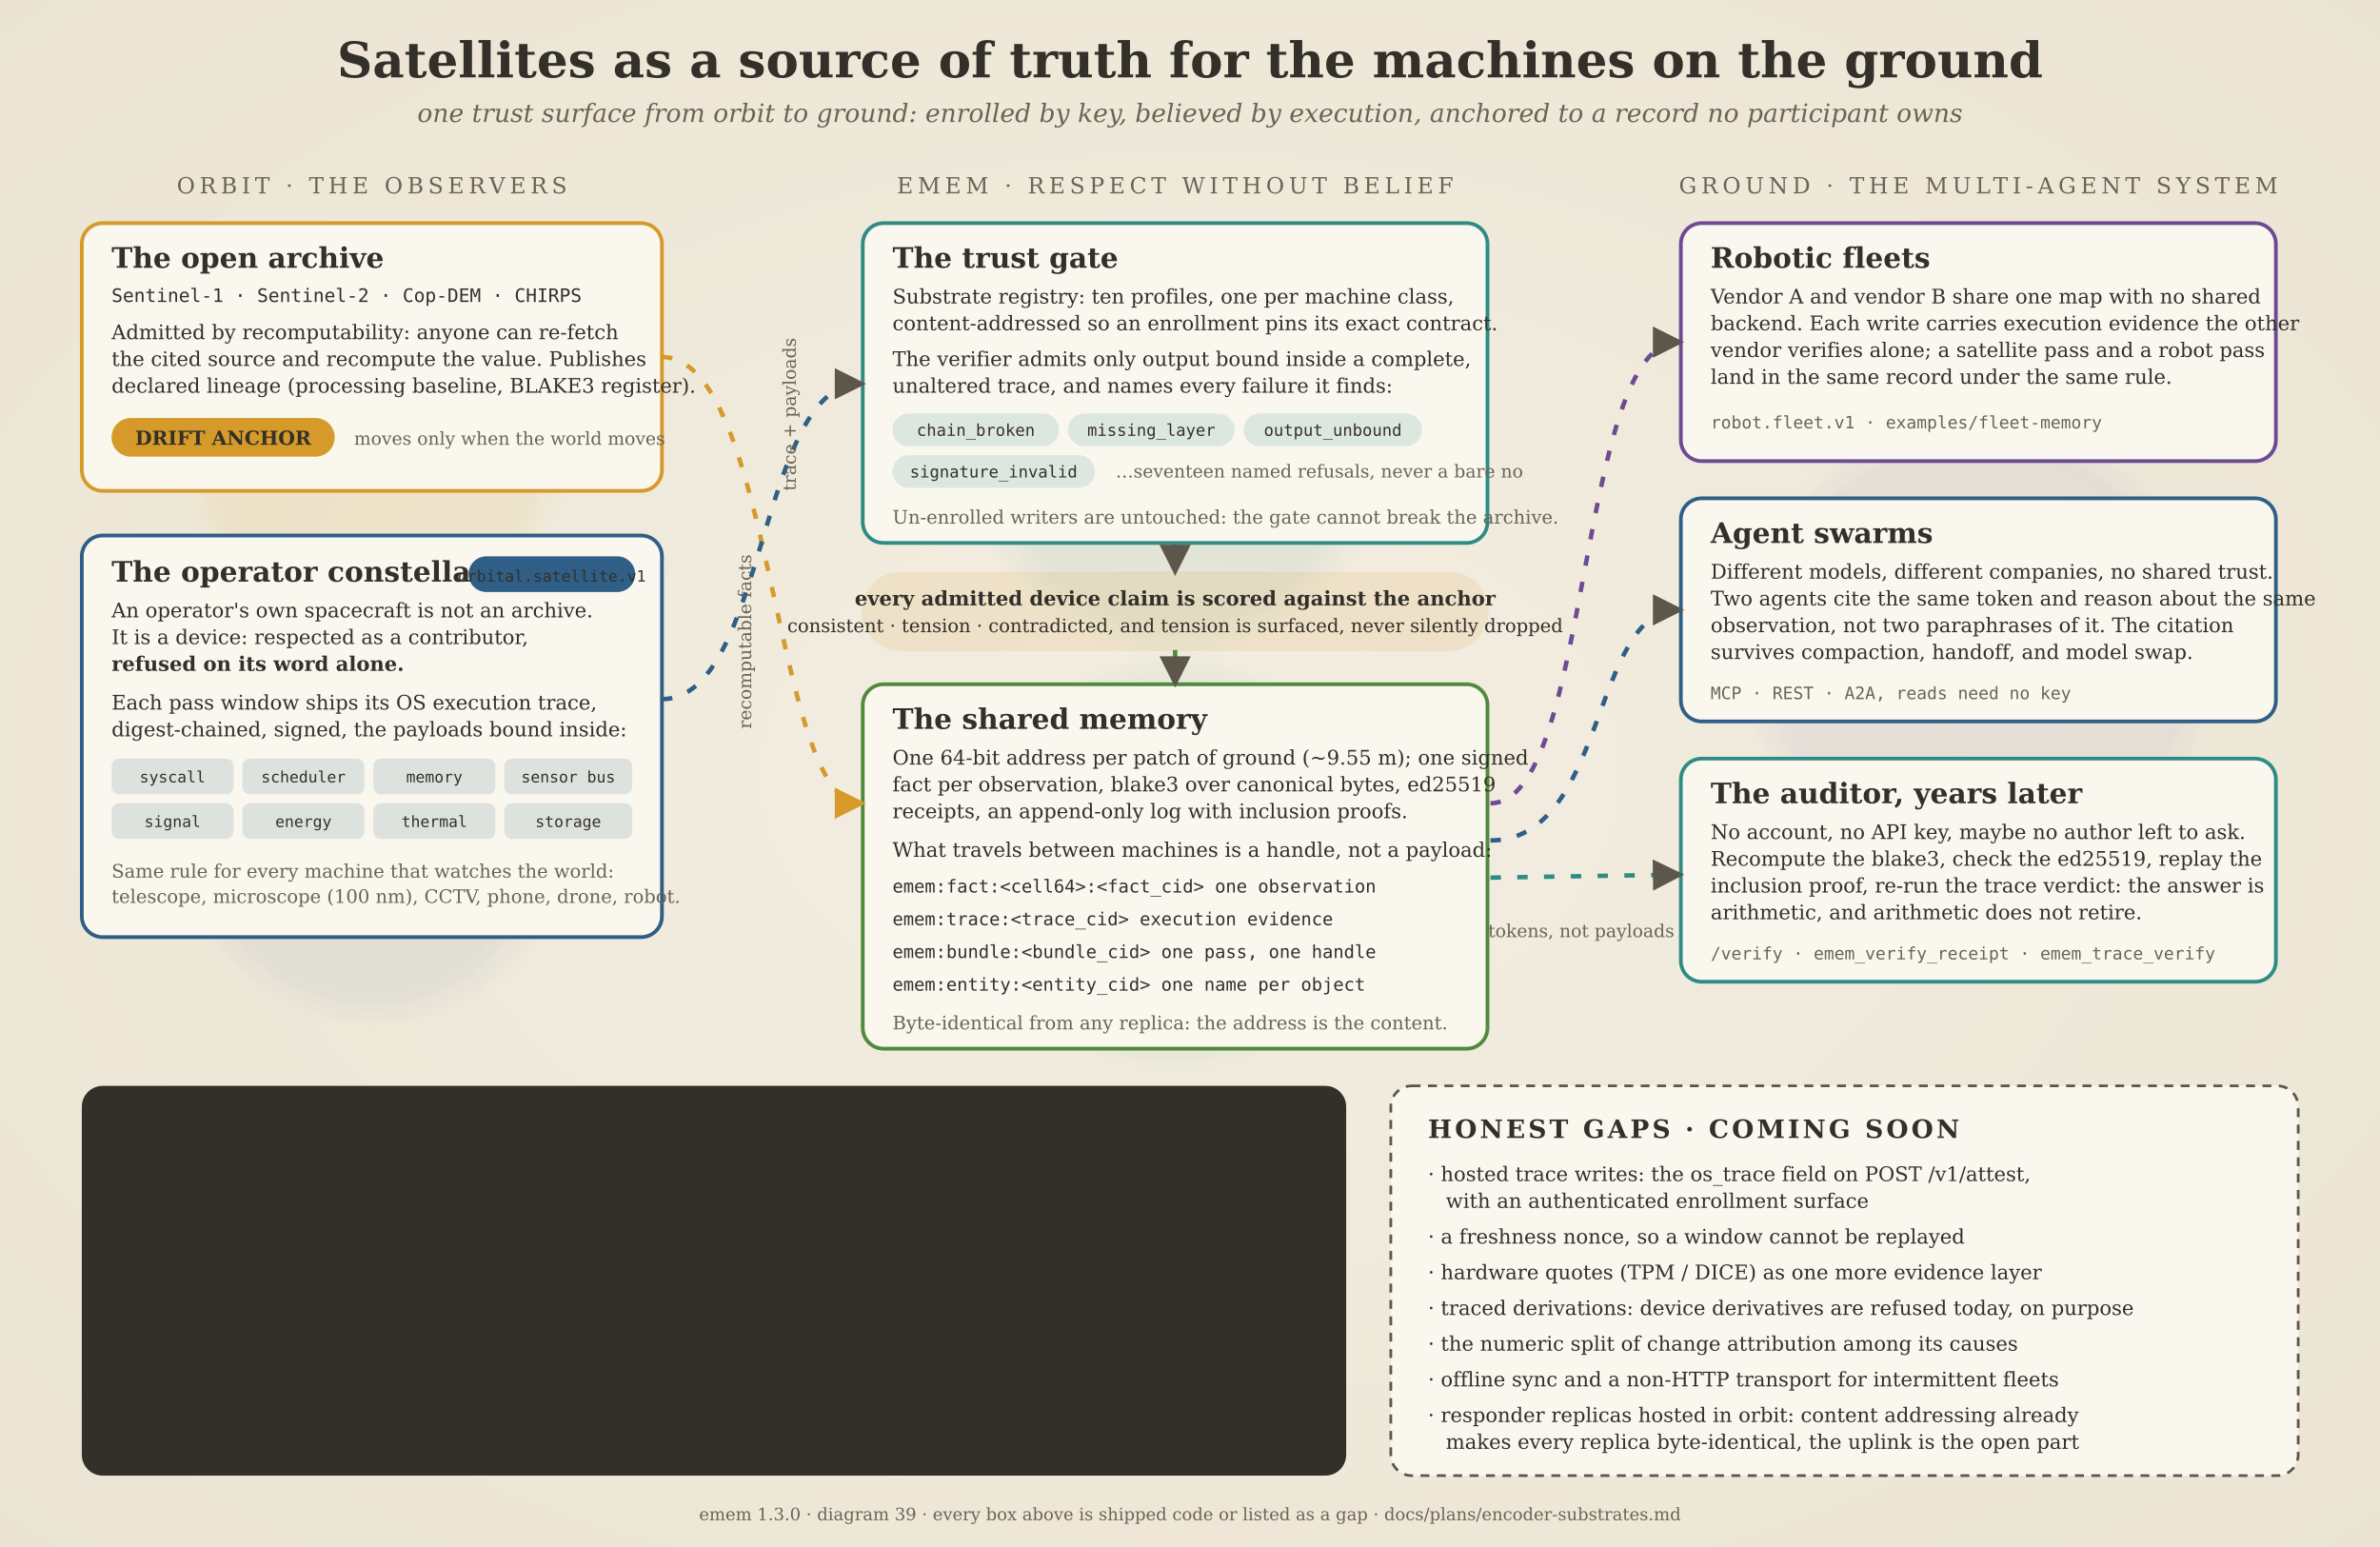
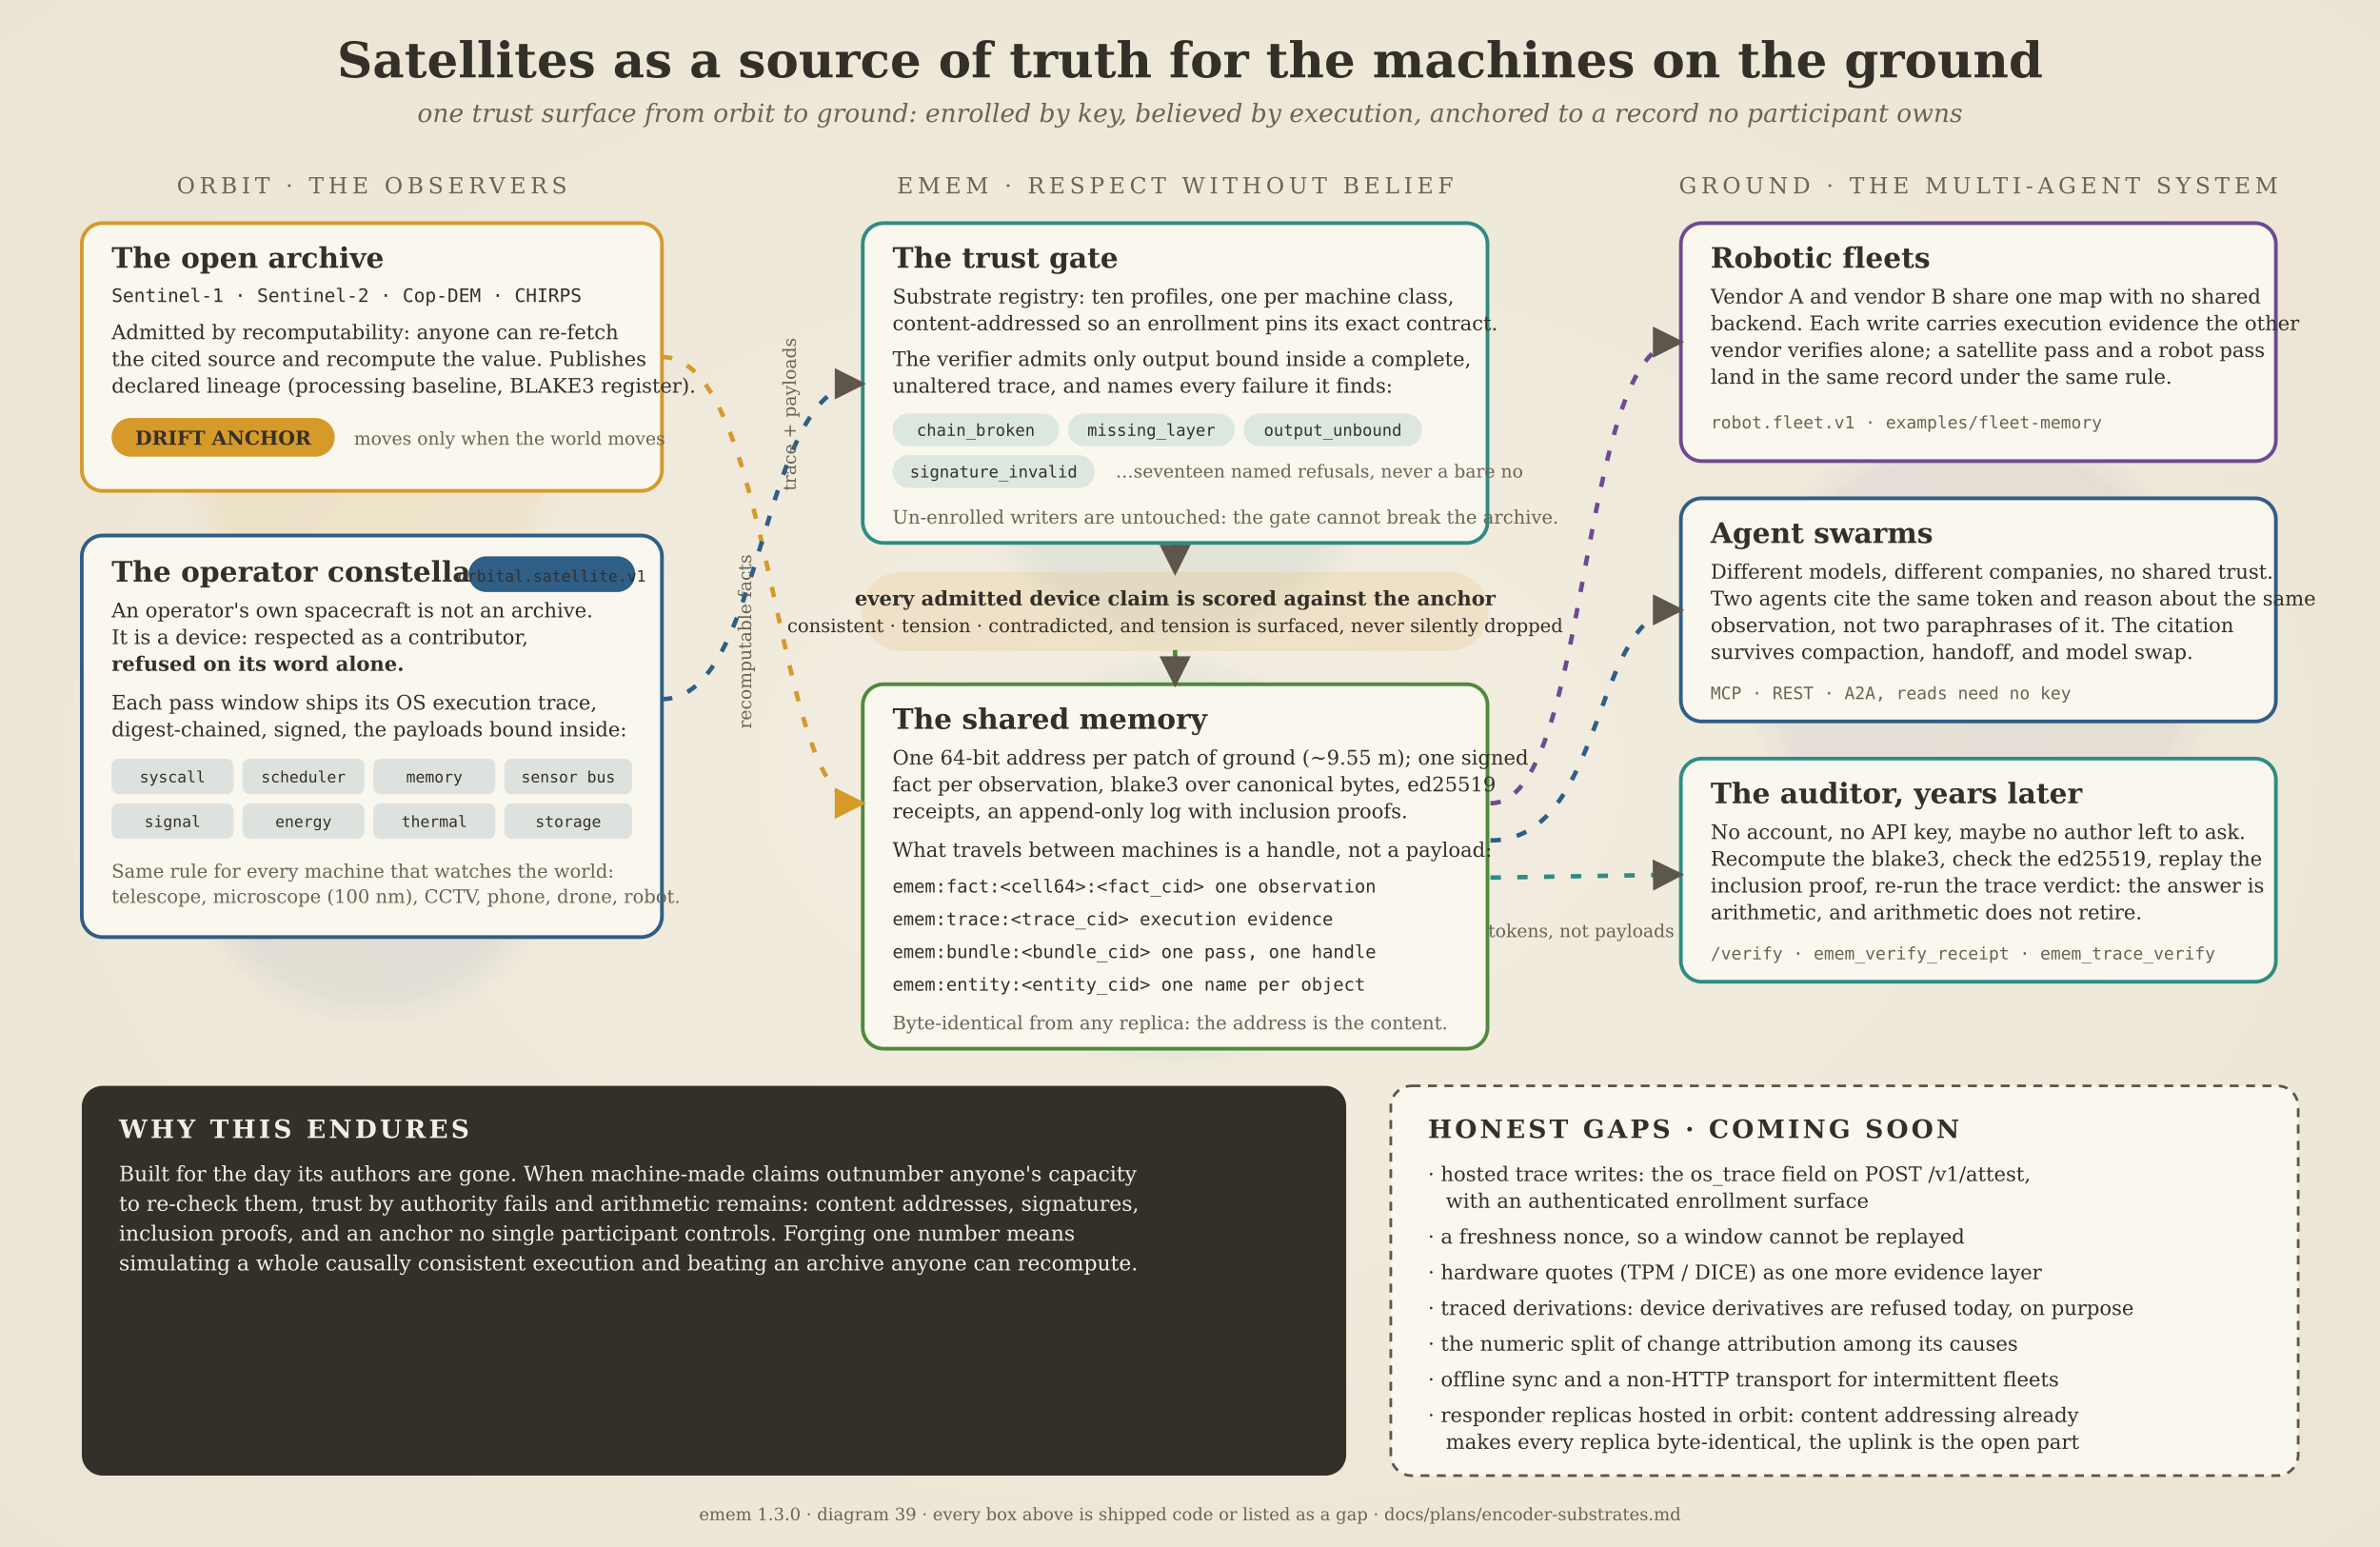
<svg xmlns="http://www.w3.org/2000/svg" viewBox="0 0 1600 1040" width="1600" height="1040" role="img" aria-label="How satellites become a source of truth for multi-agent systems and robotic fleets on the ground: two admission rules in orbit, one trust gate, one shared memory, and ground consumers who verify alone. Gaps are labeled coming soon.">
  <defs>
    <radialGradient id="paper" cx="50%" cy="50%" r="72%">
      <stop offset="0%" stop-color="#f3eee2" />
      <stop offset="100%" stop-color="#ebe4d3" />
    </radialGradient>
    <filter id="blur" x="-30%" y="-30%" width="160%" height="160%">
      <feGaussianBlur stdDeviation="7" />
    </filter>
    <marker id="arr" viewBox="0 0 10 10" refX="8" refY="5" markerWidth="7" markerHeight="7" orient="auto-start-reverse">
      <path d="M0,0 L10,5 L0,10 z" fill="#5c564b" />
    </marker>
    <marker id="arrAmber" viewBox="0 0 10 10" refX="8" refY="5" markerWidth="7" markerHeight="7" orient="auto-start-reverse">
      <path d="M0,0 L10,5 L0,10 z" fill="#d59a2a" />
    </marker>
    <style>
.flowline{stroke-dasharray:7 11;animation:emflow 1.25s linear infinite}
@keyframes emflow{to{stroke-dashoffset:-18}}
.pulse{animation:empulse 3.4s ease-in-out infinite}
@keyframes empulse{0%,100%{opacity:.35}50%{opacity:1}}
@media(prefers-reduced-motion:reduce){.flowline{animation:none}.pulse{animation:none}}
.h{font-family:Georgia,'DejaVu Serif',serif;fill:#33302a}
.m{font-family:'DejaVu Sans Mono','JetBrains Mono',ui-monospace,monospace;fill:#33302a}
.dim{fill:#6b6455}
</style>
  </defs>
  <rect width="1600" height="1040" fill="url(#paper)" />
  <g filter="url(#blur)">
    <circle cx="250" cy="300" r="120" fill="#d59a2a" opacity="0.08" />
    <circle cx="250" cy="560" r="120" fill="#2f5e86" opacity="0.08" />
    <circle cx="790" cy="300" r="130" fill="#2e8c84" opacity="0.08" />
    <circle cx="790" cy="580" r="130" fill="#4f8a3d" opacity="0.08" />
    <circle cx="1330" cy="440" r="150" fill="#6e4a93" opacity="0.07" />
  </g>
  <text x="800" y="52" text-anchor="middle" class="h" font-size="33" font-weight="bold">Satellites as a source of truth for the machines on the ground</text>
  <text x="800" y="82" text-anchor="middle" class="h dim" font-size="17" font-style="italic">one trust surface from orbit to ground: enrolled by key, believed by execution, anchored to a record no participant owns</text>
  <text x="250" y="130" text-anchor="middle" class="h dim" font-size="15" letter-spacing="3">ORBIT · THE OBSERVERS</text>
  <rect x="55" y="150" width="390" height="180" rx="14" fill="#faf7ee" stroke="#d59a2a" stroke-width="2.5" />
  <text x="75" y="180" class="h" font-size="19" font-weight="bold">The open archive</text>
  <text x="75" y="203" class="m" font-size="12.5">Sentinel-1 · Sentinel-2 · Cop-DEM · CHIRPS</text>
  <text x="75" y="228" class="h" font-size="13.5">Admitted by recomputability: anyone can re-fetch</text>
  <text x="75" y="246" class="h" font-size="13.5">the cited source and recompute the value. Publishes</text>
  <text x="75" y="264" class="h" font-size="13.5">declared lineage (processing baseline, BLAKE3 register).</text>
  <rect x="75" y="281" width="150" height="26" rx="13" fill="#d59a2a" />
  <text x="150" y="299" text-anchor="middle" class="h" font-size="13" font-weight="bold" fill="#fff">DRIFT ANCHOR</text>
  <text x="238" y="299" class="h dim" font-size="12">moves only when the world moves</text>
  <rect x="55" y="360" width="390" height="270" rx="14" fill="#faf7ee" stroke="#2f5e86" stroke-width="2.5" />
  <text x="75" y="391" class="h" font-size="19" font-weight="bold">The operator constellation</text>
  <rect x="315" y="374" width="112" height="24" rx="12" fill="#2f5e86" />
  <text x="371" y="391" text-anchor="middle" class="m" font-size="10.5" fill="#fff">orbital.satellite.v1</text>
  <text x="75" y="415" class="h" font-size="13.5">An operator's own spacecraft is not an archive.</text>
  <text x="75" y="433" class="h" font-size="13.5">It is a device: respected as a contributor,</text>
  <text x="75" y="451" class="h" font-size="13.5" font-weight="bold">refused on its word alone.</text>
  <text x="75" y="477" class="h" font-size="13.5">Each pass window ships its OS execution trace,</text>
  <text x="75" y="495" class="h" font-size="13.5">digest-chained, signed, the payloads bound inside:</text>
  <g class="m" font-size="10.5">
    <rect x="75" y="510" width="82" height="24" rx="5" fill="#2f5e86" opacity="0.14" />
    <text x="116" y="526" text-anchor="middle">syscall</text>
    <rect x="163" y="510" width="82" height="24" rx="5" fill="#2f5e86" opacity="0.14" />
    <text x="204" y="526" text-anchor="middle">scheduler</text>
    <rect x="251" y="510" width="82" height="24" rx="5" fill="#2f5e86" opacity="0.14" />
    <text x="292" y="526" text-anchor="middle">memory</text>
    <rect x="339" y="510" width="86" height="24" rx="5" fill="#2f5e86" opacity="0.14" />
    <text x="382" y="526" text-anchor="middle">sensor bus</text>
    <rect x="75" y="540" width="82" height="24" rx="5" fill="#2f5e86" opacity="0.14" />
    <text x="116" y="556" text-anchor="middle">signal</text>
    <rect x="163" y="540" width="82" height="24" rx="5" fill="#2f5e86" opacity="0.14" />
    <text x="204" y="556" text-anchor="middle">energy</text>
    <rect x="251" y="540" width="82" height="24" rx="5" fill="#2f5e86" opacity="0.14" />
    <text x="292" y="556" text-anchor="middle">thermal</text>
    <rect x="339" y="540" width="86" height="24" rx="5" fill="#2f5e86" opacity="0.14" />
    <text x="382" y="556" text-anchor="middle">storage</text>
  </g>
  <text x="75" y="590" class="h dim" font-size="12.5">Same rule for every machine that watches the world:</text>
  <text x="75" y="607" class="h dim" font-size="12.5">telescope, microscope (100 nm), CCTV, phone, drone, robot.</text>
  <text x="790" y="130" text-anchor="middle" class="h dim" font-size="15" letter-spacing="3">EMEM · RESPECT WITHOUT BELIEF</text>
  <rect x="580" y="150" width="420" height="215" rx="14" fill="#faf7ee" stroke="#2e8c84" stroke-width="2.5" />
  <text x="600" y="180" class="h" font-size="19" font-weight="bold">The trust gate</text>
  <text x="600" y="204" class="h" font-size="13.5">Substrate registry: ten profiles, one per machine class,</text>
  <text x="600" y="222" class="h" font-size="13.5">content-addressed so an enrollment pins its exact contract.</text>
  <text x="600" y="246" class="h" font-size="13.5">The verifier admits only output bound inside a complete,</text>
  <text x="600" y="264" class="h" font-size="13.5">unaltered trace, and names every failure it finds:</text>
  <g class="m" font-size="11">
    <rect x="600" y="278" width="112" height="22" rx="11" fill="#2e8c84" opacity="0.15" />
    <text x="656" y="293" text-anchor="middle">chain_broken</text>
    <rect x="718" y="278" width="112" height="22" rx="11" fill="#2e8c84" opacity="0.15" />
    <text x="774" y="293" text-anchor="middle">missing_layer</text>
    <rect x="836" y="278" width="120" height="22" rx="11" fill="#2e8c84" opacity="0.15" />
    <text x="896" y="293" text-anchor="middle">output_unbound</text>
    <rect x="600" y="306" width="136" height="22" rx="11" fill="#2e8c84" opacity="0.15" />
    <text x="668" y="321" text-anchor="middle">signature_invalid</text>
    <text x="750" y="321" class="h dim" font-size="12">…seventeen named refusals, never a bare no</text>
  </g>
  <text x="600" y="352" class="h dim" font-size="12.5">Un-enrolled writers are untouched: the gate cannot break the archive.</text>
  <rect x="580" y="385" width="420" height="52" rx="26" fill="#d59a2a" opacity="0.13" stroke="#d59a2a" stroke-width="1.5" />
  <text x="790" y="407" text-anchor="middle" class="h" font-size="13.5" font-weight="bold">every admitted device claim is scored against the anchor</text>
  <text x="790" y="425" text-anchor="middle" class="h" font-size="12.5">consistent · tension · contradicted, and tension is surfaced, never silently dropped</text>
  <rect x="580" y="460" width="420" height="245" rx="14" fill="#faf7ee" stroke="#4f8a3d" stroke-width="2.5" />
  <text x="600" y="490" class="h" font-size="19" font-weight="bold">The shared memory</text>
  <text x="600" y="514" class="h" font-size="13.5">One 64-bit address per patch of ground (~9.55 m); one signed</text>
  <text x="600" y="532" class="h" font-size="13.5">fact per observation, blake3 over canonical bytes, ed25519</text>
  <text x="600" y="550" class="h" font-size="13.5">receipts, an append-only log with inclusion proofs.</text>
  <text x="600" y="576" class="h" font-size="13.5">What travels between machines is a handle, not a payload:</text>
  <g class="m" font-size="12">
    <text x="600" y="600">emem:fact:&lt;cell64&gt;:&lt;fact_cid&gt;  one observation</text>
    <text x="600" y="622">emem:trace:&lt;trace_cid&gt;       execution evidence</text>
    <text x="600" y="644">emem:bundle:&lt;bundle_cid&gt;     one pass, one handle</text>
    <text x="600" y="666">emem:entity:&lt;entity_cid&gt;     one name per object</text>
  </g>
  <text x="600" y="692" class="h dim" font-size="12.5">Byte-identical from any replica: the address is the content.</text>
  <text x="1330" y="130" text-anchor="middle" class="h dim" font-size="15" letter-spacing="3">GROUND · THE MULTI-AGENT SYSTEM</text>
  <rect x="1130" y="150" width="400" height="160" rx="14" fill="#faf7ee" stroke="#6e4a93" stroke-width="2.5" />
  <text x="1150" y="180" class="h" font-size="19" font-weight="bold">Robotic fleets</text>
  <text x="1150" y="204" class="h" font-size="13.5">Vendor A and vendor B share one map with no shared</text>
  <text x="1150" y="222" class="h" font-size="13.5">backend. Each write carries execution evidence the other</text>
  <text x="1150" y="240" class="h" font-size="13.5">vendor verifies alone; a satellite pass and a robot pass</text>
  <text x="1150" y="258" class="h" font-size="13.5">land in the same record under the same rule.</text>
  <text x="1150" y="288" class="m dim" font-size="11.5">robot.fleet.v1 · examples/fleet-memory</text>
  <rect x="1130" y="335" width="400" height="150" rx="14" fill="#faf7ee" stroke="#2f5e86" stroke-width="2.5" />
  <text x="1150" y="365" class="h" font-size="19" font-weight="bold">Agent swarms</text>
  <text x="1150" y="389" class="h" font-size="13.5">Different models, different companies, no shared trust.</text>
  <text x="1150" y="407" class="h" font-size="13.5">Two agents cite the same token and reason about the same</text>
  <text x="1150" y="425" class="h" font-size="13.5">observation, not two paraphrases of it. The citation</text>
  <text x="1150" y="443" class="h" font-size="13.5">survives compaction, handoff, and model swap.</text>
  <text x="1150" y="470" class="m dim" font-size="11.5">MCP · REST · A2A, reads need no key</text>
  <rect x="1130" y="510" width="400" height="150" rx="14" fill="#faf7ee" stroke="#2e8c84" stroke-width="2.5" />
  <text x="1150" y="540" class="h" font-size="19" font-weight="bold">The auditor, years later</text>
  <text x="1150" y="564" class="h" font-size="13.5">No account, no API key, maybe no author left to ask.</text>
  <text x="1150" y="582" class="h" font-size="13.5">Recompute the blake3, check the ed25519, replay the</text>
  <text x="1150" y="600" class="h" font-size="13.5">inclusion proof, re-run the trace verdict: the answer is</text>
  <text x="1150" y="618" class="h" font-size="13.5">arithmetic, and arithmetic does not retire.</text>
  <text x="1150" y="645" class="m dim" font-size="11.5">/verify · emem_verify_receipt · emem_trace_verify</text>
  <path class="flowline" d="M445,240 C520,240 520,540 578,540" fill="none" stroke="#d59a2a" stroke-width="3" marker-end="url(#arrAmber)" />
  <text x="505" y="490" class="h dim" font-size="12" transform="rotate(-90 505 490)">recomputable facts</text>
  <path class="flowline" d="M445,470 C515,470 510,258 578,258" fill="none" stroke="#2f5e86" stroke-width="3" marker-end="url(#arr)" />
  <text x="535" y="330" class="h dim" font-size="12" transform="rotate(-90 535 330)">trace + payloads</text>
  <path class="flowline" d="M790,365 L790,383" fill="none" stroke="#2e8c84" stroke-width="3" marker-end="url(#arr)" />
  <path class="flowline" d="M790,437 L790,458" fill="none" stroke="#4f8a3d" stroke-width="3" marker-end="url(#arr)" />
  <path class="flowline" d="M1002,540 C1070,540 1060,230 1128,230" fill="none" stroke="#6e4a93" stroke-width="3" marker-end="url(#arr)" />
  <path class="flowline" d="M1002,565 C1080,565 1070,410 1128,410" fill="none" stroke="#2f5e86" stroke-width="3" marker-end="url(#arr)" />
  <path class="flowline" d="M1002,590 L1128,588" fill="none" stroke="#2e8c84" stroke-width="3" marker-end="url(#arr)" />
  <text x="1063" y="630" text-anchor="middle" class="h dim" font-size="12">tokens, not payloads</text>
  <rect x="55" y="730" width="850" height="262" rx="14" fill="#33302a" />
-   <text x="80" y="765" class="h" font-size="17" font-weight="bold" fill="#f3eee2" letter-spacing="2">WHY THIS ENDURES</text>
-   <text x="80" y="794" class="h" font-size="14" fill="#f3eee2">Built for the day its authors are gone. When machine-made claims outnumber anyone's capacity</text>
-   <text x="80" y="814" class="h" font-size="14" fill="#f3eee2">to re-check them, trust by authority fails and arithmetic remains: content addresses, signatures,</text>
-   <text x="80" y="834" class="h" font-size="14" fill="#f3eee2">inclusion proofs, and an anchor no single participant controls. Forging one number means</text>
-   <text x="80" y="854" class="h" font-size="14" fill="#f3eee2">simulating a whole causally consistent execution and beating an archive anyone can recompute.</text>
+   <text x="80" y="765" class="h" font-size="17" font-weight="bold" style="fill:#f3eee2" letter-spacing="2">WHY THIS ENDURES</text>
+   <text x="80" y="794" class="h" font-size="14" style="fill:#f3eee2">Built for the day its authors are gone. When machine-made claims outnumber anyone's capacity</text>
+   <text x="80" y="814" class="h" font-size="14" style="fill:#f3eee2">to re-check them, trust by authority fails and arithmetic remains: content addresses, signatures,</text>
+   <text x="80" y="834" class="h" font-size="14" style="fill:#f3eee2">inclusion proofs, and an anchor no single participant controls. Forging one number means</text>
+   <text x="80" y="854" class="h" font-size="14" style="fill:#f3eee2">simulating a whole causally consistent execution and beating an archive anyone can recompute.</text>
  <text x="80" y="886" class="h" font-size="14" font-style="italic" fill="#d59a2a">Is this worth it, or just the obvious? The obvious part is signing data. The earned part is</text>
  <text x="80" y="906" class="h" font-size="14" font-style="italic" fill="#d59a2a">refusing signed data without execution evidence, and anchoring it to a record no one owns.</text>
  <text x="80" y="938" class="h" font-size="12.5" fill="#b5ad9c">Honest cost, measured against our own interest: a token spends ~5.8x the context of the bare</text>
  <text x="80" y="956" class="h" font-size="12.5" fill="#b5ad9c">number. It pays only where a claim must outlive its author and be checked without trust.</text>
  <text x="80" y="980" class="m" font-size="11" fill="#b5ad9c">not memory. evidence of what actually happened.</text>
  <rect x="935" y="730" width="610" height="262" rx="14" fill="#faf7ee" stroke="#5c564b" stroke-width="1.8" stroke-dasharray="6 5" />
  <text x="960" y="765" class="h" font-size="17" font-weight="bold" letter-spacing="2">HONEST GAPS · COMING SOON</text>
  <g class="h" font-size="13.5">
    <text x="960" y="794">· hosted trace writes: the os_trace field on POST /v1/attest,</text>
    <text x="972" y="812">with an authenticated enrollment surface</text>
    <text x="960" y="836">· a freshness nonce, so a window cannot be replayed</text>
    <text x="960" y="860">· hardware quotes (TPM / DICE) as one more evidence layer</text>
    <text x="960" y="884">· traced derivations: device derivatives are refused today, on purpose</text>
    <text x="960" y="908">· the numeric split of change attribution among its causes</text>
    <text x="960" y="932">· offline sync and a non-HTTP transport for intermittent fleets</text>
    <text x="960" y="956">· responder replicas hosted in orbit: content addressing already</text>
    <text x="972" y="974">makes every replica byte-identical, the uplink is the open part</text>
  </g>
  <text x="800" y="1022" text-anchor="middle" class="h dim" font-size="11.5">emem 1.3.0 · diagram 39 · every box above is shipped code or listed as a gap · docs/plans/encoder-substrates.md</text>
</svg>
